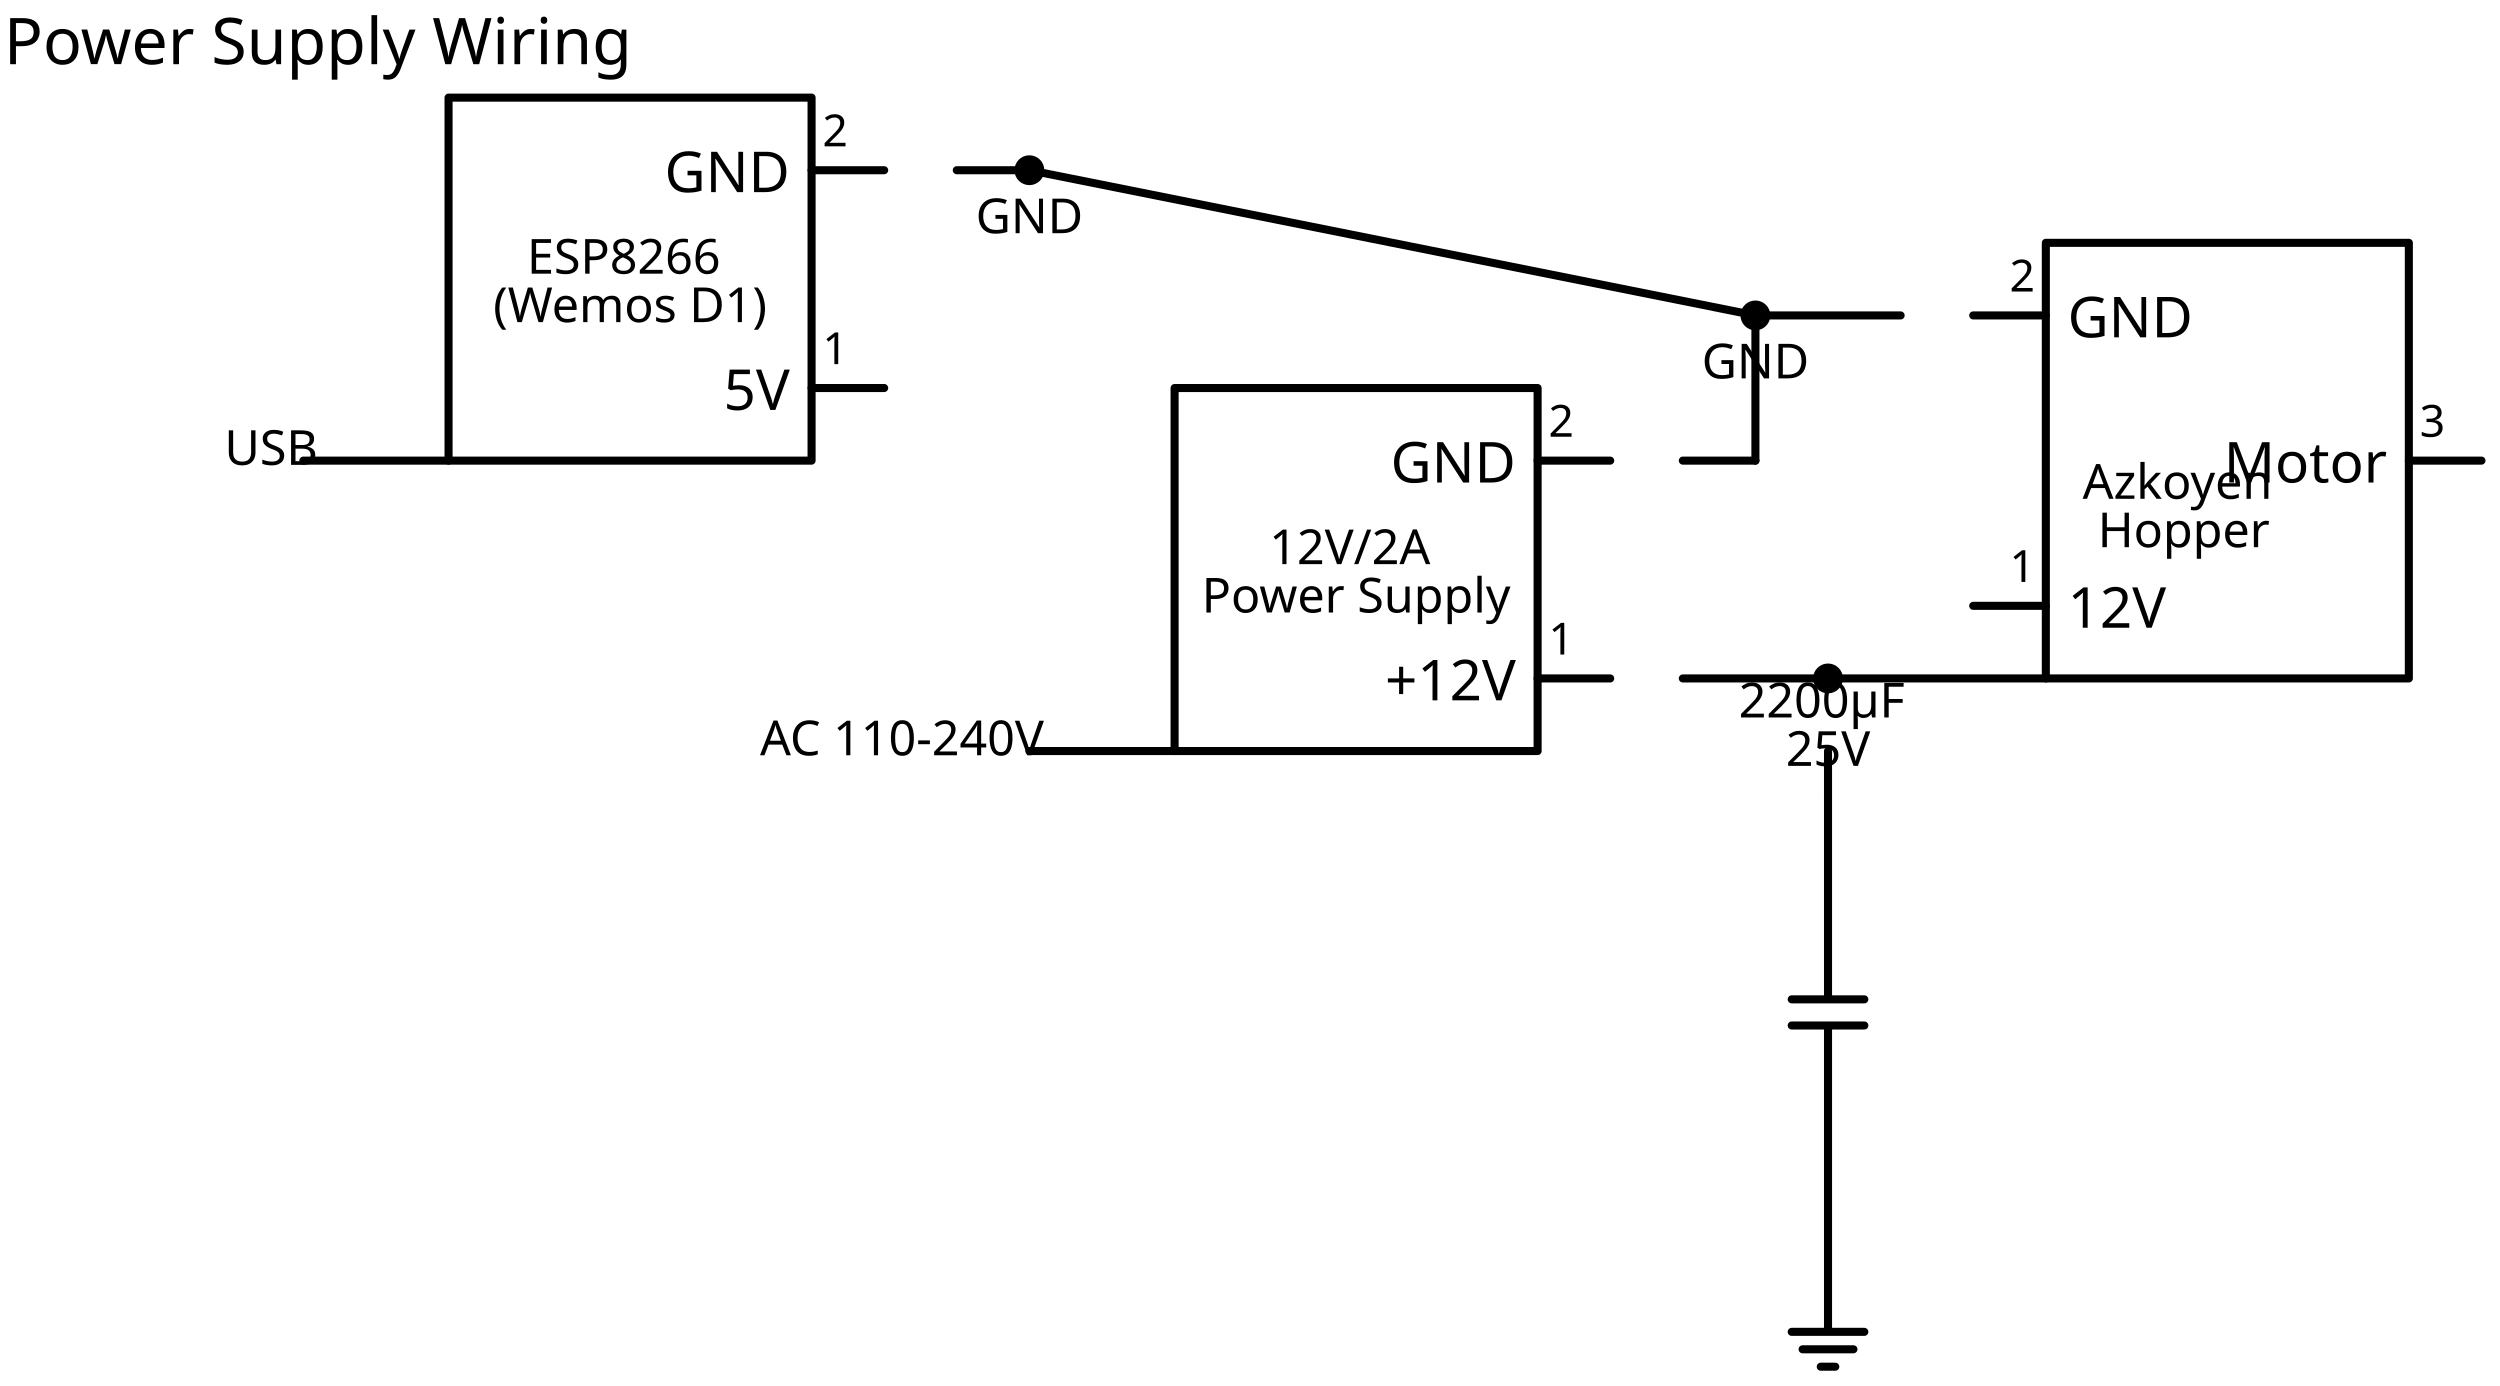
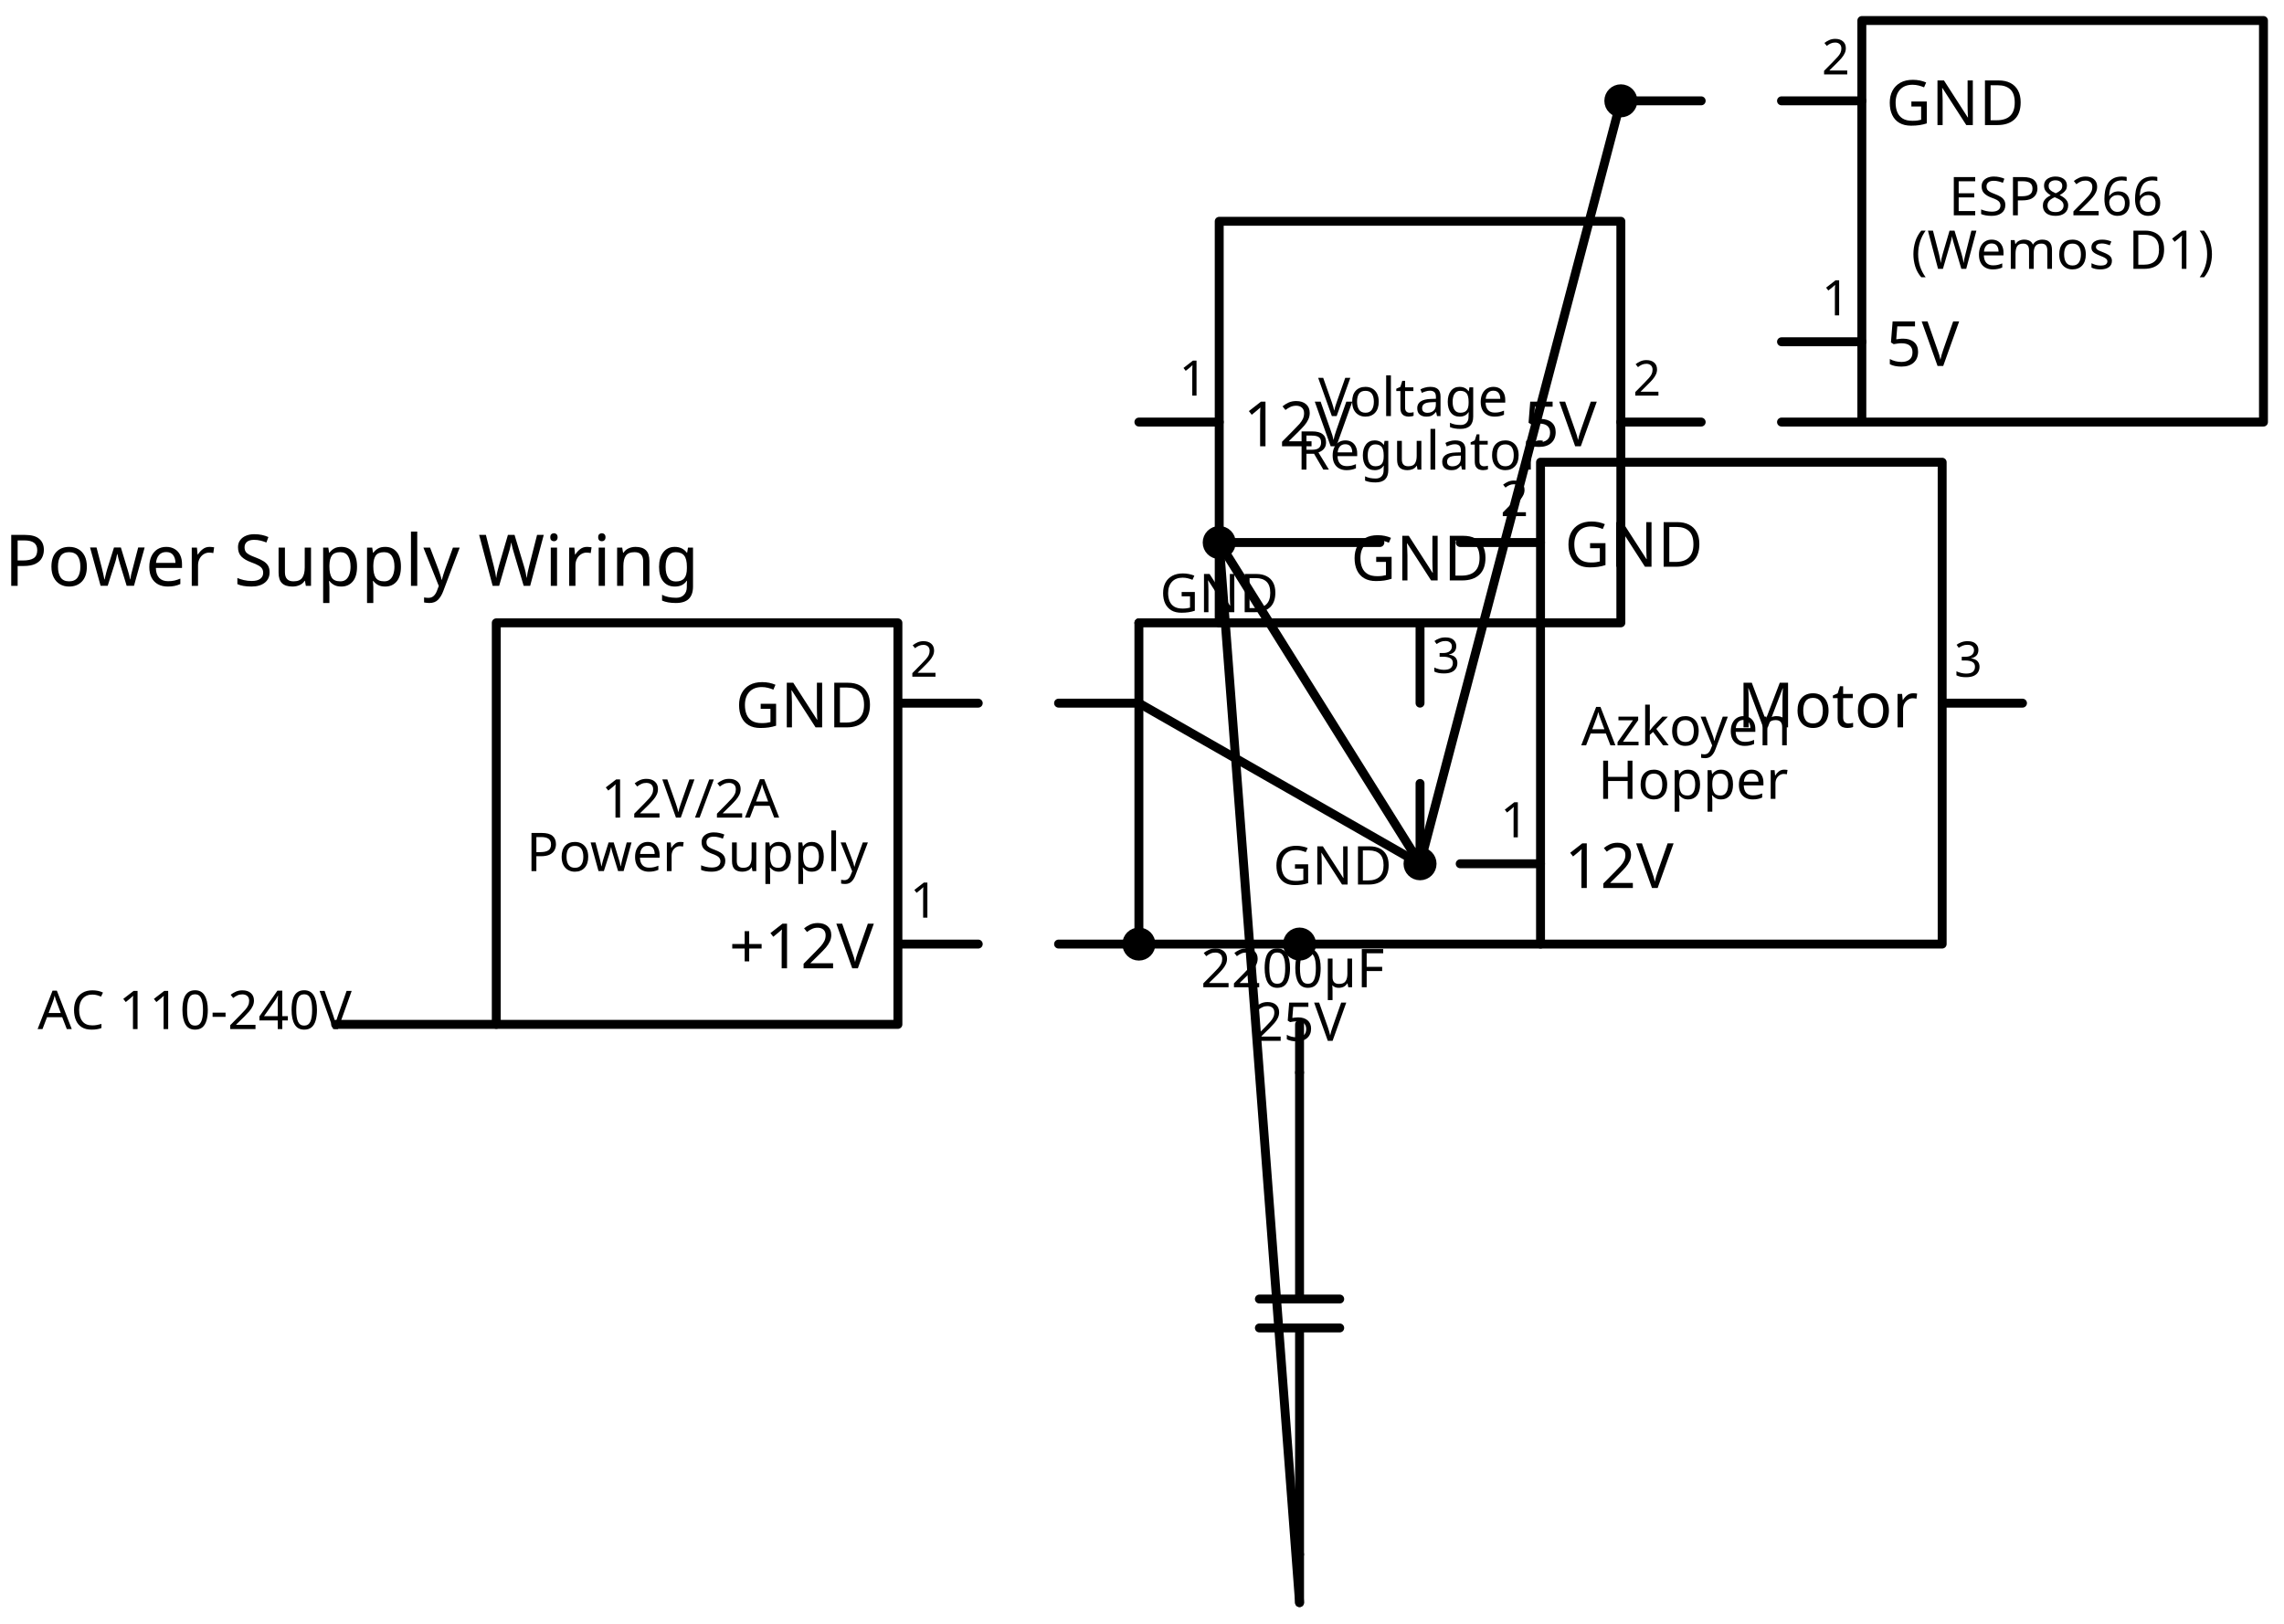
- <svg xmlns="http://www.w3.org/2000/svg" xml:lang="en" height="343.44pt" width="619.808pt" viewBox="-75.208 -24.2 619.808 343.44" style="background-color:white;">
+ <svg xmlns="http://www.w3.org/2000/svg" xml:lang="en" height="363.8pt" width="511.808pt" viewBox="-75.208 -139.6 511.808 363.8" style="background-color:white;">
  <path d="M 0.0,90.0 L 18.0,90.0 L 36.0,90.0" style="stroke:black;fill:none;stroke-width:2.0;stroke-dasharray:-;stroke-linecap:round;stroke-linejoin:round;" />
  <path d="M 36.0,90.0 L 126.0,90.0 L 126.0,-0.0 L 36.0,-0.0 L 36.0,90.0" style="stroke:black;fill:none;stroke-width:2.0;stroke-dasharray:-;stroke-linecap:round;stroke-linejoin:round;" />
  <path d="M 126.0,72.0 L 144.0,72.0" style="stroke:black;fill:none;stroke-width:2.0;stroke-dasharray:-;stroke-linecap:round;stroke-linejoin:round;" />
  <path d="M 126.0,18.0 L 144.0,18.0" style="stroke:black;fill:none;stroke-width:2.0;stroke-dasharray:-;stroke-linecap:round;stroke-linejoin:round;" />
+   <path d="M 162.0,72.0 L 171.0,72.0 L 180.0,72.0" style="stroke:black;fill:none;stroke-width:2.0;stroke-dasharray:-;stroke-linecap:round;stroke-linejoin:round;" />
+   <path d="M 180.0,72.0 L 180.0,36.0 L 180.0,-0.0" style="stroke:black;fill:none;stroke-width:2.0;stroke-dasharray:-;stroke-linecap:round;stroke-linejoin:round;" />
+   <path d="M 180.0,-0.0 L 189.0,-0.0 L 198.0,-0.0" style="stroke:black;fill:none;stroke-width:2.0;stroke-dasharray:-;stroke-linecap:round;stroke-linejoin:round;" />
+   <path d="M 198.0,-0.0 L 288.0,-0.0 L 288.0,-90.0 L 198.0,-90.0 L 198.0,-0.0" style="stroke:black;fill:none;stroke-width:2.0;stroke-dasharray:-;stroke-linecap:round;stroke-linejoin:round;" />
+   <path d="M 198.0,-45.0 L 180.0,-45.0" style="stroke:black;fill:none;stroke-width:2.0;stroke-dasharray:-;stroke-linecap:round;stroke-linejoin:round;" />
+   <path d="M 288.0,-45.0 L 306.0,-45.0" style="stroke:black;fill:none;stroke-width:2.0;stroke-dasharray:-;stroke-linecap:round;stroke-linejoin:round;" />
+   <path d="M 243.0,-0.0 L 243.0,18.0" style="stroke:black;fill:none;stroke-width:2.0;stroke-dasharray:-;stroke-linecap:round;stroke-linejoin:round;" />
+   <path d="M 324.0,-45.0 L 333.0,-45.0 L 342.0,-45.0" style="stroke:black;fill:none;stroke-width:2.0;stroke-dasharray:-;stroke-linecap:round;stroke-linejoin:round;" />
+   <path d="M 342.0,-45.0 L 432.0,-45.0 L 432.0,-135.0 L 342.0,-135.0 L 342.0,-45.0" style="stroke:black;fill:none;stroke-width:2.0;stroke-dasharray:-;stroke-linecap:round;stroke-linejoin:round;" />
+   <path d="M 342.0,-63.0 L 324.0,-63.0" style="stroke:black;fill:none;stroke-width:2.0;stroke-dasharray:-;stroke-linecap:round;stroke-linejoin:round;" />
+   <path d="M 342.0,-117.0 L 324.0,-117.0" style="stroke:black;fill:none;stroke-width:2.0;stroke-dasharray:-;stroke-linecap:round;stroke-linejoin:round;" />
+   <path d="M 306.0,-117.0 L 297.0,-117.0 L 288.0,-117.0" style="stroke:black;fill:none;stroke-width:2.0;stroke-dasharray:-;stroke-linecap:round;stroke-linejoin:round;" />
+   <path d="M 243.0,36.0 L 243.0,45.0 L 243.0,54.0" style="stroke:black;fill:none;stroke-width:2.0;stroke-dasharray:-;stroke-linecap:round;stroke-linejoin:round;" />
+   <path d="M 288.0,-117.0 L 265.5,-31.5 L 243.0,54" style="stroke:black;fill:none;stroke-width:2.0;stroke-dasharray:-;stroke-linecap:round;stroke-linejoin:round;" />
+   <path d="M 180.0,72.0 L 198.0,72.0 L 216.0,72.0" style="stroke:black;fill:none;stroke-width:2.0;stroke-dasharray:-;stroke-linecap:round;stroke-linejoin:round;" />
+   <path d="M 216.0,72.0 L 243.0,72.0 L 270.0,72.0" style="stroke:black;fill:none;stroke-width:2.0;stroke-dasharray:-;stroke-linecap:round;stroke-linejoin:round;" />
+   <path d="M 270.0,72.0 L 360.0,72.0 L 360.0,-36.0 L 270.0,-36.0 L 270.0,72.0" style="stroke:black;fill:none;stroke-width:2.0;stroke-dasharray:-;stroke-linecap:round;stroke-linejoin:round;" />
+   <path d="M 270.0,54.0 L 252.0,54.0" style="stroke:black;fill:none;stroke-width:2.0;stroke-dasharray:-;stroke-linecap:round;stroke-linejoin:round;" />
+   <path d="M 270.0,-18.0 L 252.0,-18.0" style="stroke:black;fill:none;stroke-width:2.0;stroke-dasharray:-;stroke-linecap:round;stroke-linejoin:round;" />
+   <path d="M 360.0,18.0 L 378.0,18.0" style="stroke:black;fill:none;stroke-width:2.0;stroke-dasharray:-;stroke-linecap:round;stroke-linejoin:round;" />
+   <path d="M 216.0,90.0 L 216.0,95.4 L 216.0,100.8" style="stroke:black;fill:none;stroke-width:2.0;stroke-dasharray:-;stroke-linecap:round;stroke-linejoin:round;" />
+   <path d="M 216.0,100.8 L 216.0,151.56 M 225.0,151.56 L 207.0,151.56 M 225.0,158.04 L 207.0,158.04 M 216.0,158.04 L 216,208.8" style="stroke:black;fill:none;stroke-width:2.0;stroke-dasharray:-;stroke-linecap:round;stroke-linejoin:round;" />
+   <path d="M 216,208.8 L 216,214.2 L 216,219.6" style="stroke:black;fill:none;stroke-width:2.0;stroke-dasharray:-;stroke-linecap:round;stroke-linejoin:round;" />
+   <path d="M 234.0,-18.0 L 216.0,-18 L 198.0,-18" style="stroke:black;fill:none;stroke-width:2.0;stroke-dasharray:-;stroke-linecap:round;stroke-linejoin:round;" />
+   <path d="M 216,219.6 L 207,100.8 L 198,-18" style="stroke:black;fill:none;stroke-width:2.0;stroke-dasharray:-;stroke-linecap:round;stroke-linejoin:round;" />
+   <path d="M 243.0,54.0 L 220.5,18.0 L 198.0,-18.0" style="stroke:black;fill:none;stroke-width:2.0;stroke-dasharray:-;stroke-linecap:round;stroke-linejoin:round;" />
  <path d="M 162.0,18.0 L 171.0,18.0 L 180.0,18.0" style="stroke:black;fill:none;stroke-width:2.0;stroke-dasharray:-;stroke-linecap:round;stroke-linejoin:round;" />
-   <path d="M 180.0,162.0 L 198.0,162.0 L 216.0,162.0" style="stroke:black;fill:none;stroke-width:2.0;stroke-dasharray:-;stroke-linecap:round;stroke-linejoin:round;" />
-   <path d="M 216.0,162.0 L 306.0,162.0 L 306.0,72.0 L 216.0,72.0 L 216.0,162.0" style="stroke:black;fill:none;stroke-width:2.0;stroke-dasharray:-;stroke-linecap:round;stroke-linejoin:round;" />
-   <path d="M 306.0,144.0 L 324.0,144.0" style="stroke:black;fill:none;stroke-width:2.0;stroke-dasharray:-;stroke-linecap:round;stroke-linejoin:round;" />
-   <path d="M 306.0,90.0 L 324.0,90.0" style="stroke:black;fill:none;stroke-width:2.0;stroke-dasharray:-;stroke-linecap:round;stroke-linejoin:round;" />
-   <path d="M 342.0,144.0 L 360.0,144.0 L 378.0,144.0" style="stroke:black;fill:none;stroke-width:2.0;stroke-dasharray:-;stroke-linecap:round;stroke-linejoin:round;" />
-   <path d="M 378.0,144.0 L 405.0,144.0 L 432.0,144.0" style="stroke:black;fill:none;stroke-width:2.0;stroke-dasharray:-;stroke-linecap:round;stroke-linejoin:round;" />
-   <path d="M 432.0,144.0 L 522.0,144.0 L 522.0,36.0 L 432.0,36.0 L 432.0,144.0" style="stroke:black;fill:none;stroke-width:2.0;stroke-dasharray:-;stroke-linecap:round;stroke-linejoin:round;" />
-   <path d="M 432.0,126.0 L 414.0,126.0" style="stroke:black;fill:none;stroke-width:2.0;stroke-dasharray:-;stroke-linecap:round;stroke-linejoin:round;" />
-   <path d="M 432.0,54.0 L 414.0,54.0" style="stroke:black;fill:none;stroke-width:2.0;stroke-dasharray:-;stroke-linecap:round;stroke-linejoin:round;" />
-   <path d="M 522.0,90.0 L 540.0,90.0" style="stroke:black;fill:none;stroke-width:2.0;stroke-dasharray:-;stroke-linecap:round;stroke-linejoin:round;" />
-   <path d="M 378.0,162.0 L 378.0,167.4 L 378.0,172.8" style="stroke:black;fill:none;stroke-width:2.0;stroke-dasharray:-;stroke-linecap:round;stroke-linejoin:round;" />
-   <path d="M 378.0,172.8 L 378.0,223.56 M 387.0,223.56 L 369.0,223.56 M 387.0,230.04 L 369.0,230.04 M 378.0,230.04 L 378.0,280.8" style="stroke:black;fill:none;stroke-width:2.0;stroke-dasharray:-;stroke-linecap:round;stroke-linejoin:round;" />
-   <path d="M 378.0,280.8 L 378.0,286.2 L 378.0,291.6" style="stroke:black;fill:none;stroke-width:2.0;stroke-dasharray:-;stroke-linecap:round;stroke-linejoin:round;" />
-   <path d="M 378.0,291.6 L 378.0,306.0 L 369.0,306.0 L 387.0,306.0 M 371.7,310.32 L 384.3,310.32 M 376.2,314.64 L 379.8,314.64" style="stroke:black;fill:none;stroke-width:2.0;stroke-dasharray:-;stroke-linecap:round;stroke-linejoin:round;" />
-   <path d="M 396.0,54.0 L 378.0,54.0 L 360.0,54" style="stroke:black;fill:none;stroke-width:2.0;stroke-dasharray:-;stroke-linecap:round;stroke-linejoin:round;" />
-   <path d="M 180.0,18.0 L 270.0,36 L 360.0,54" style="stroke:black;fill:none;stroke-width:2.0;stroke-dasharray:-;stroke-linecap:round;stroke-linejoin:round;" />
-   <path d="M 342.0,90.0 L 351.0,90.0 L 360.0,90.0" style="stroke:black;fill:none;stroke-width:2.0;stroke-dasharray:-;stroke-linecap:round;stroke-linejoin:round;" />
-   <path d="M 360.0,90.0 L 360.0,72.0 L 360.0,54" style="stroke:black;fill:none;stroke-width:2.0;stroke-dasharray:-;stroke-linecap:round;stroke-linejoin:round;" />
+   <path d="M 180.0,18.0 L 211.5,36 L 243.0,54" style="stroke:black;fill:none;stroke-width:2.0;stroke-dasharray:-;stroke-linecap:round;stroke-linejoin:round;" />
  <text x="3.6" y="-19.6" dominant-baseline="ideographic" fill="black" font-size="16" font-family="sans" text-anchor="middle">
    <tspan x="3.6" dy="16">Power Supply Wiring</tspan>
  </text>
  <text x="3.6" y="74.4" dominant-baseline="central" fill="black" font-size="12" font-family="sans" text-anchor="end">
-     <tspan x="3.6" dy="12">USB</tspan>
+     <tspan x="3.6" dy="12">AC 110-240V</tspan>
  </text>
  <text x="128.7" y="58.3" dominant-baseline="ideographic" fill="black" font-size="11" font-family="sans" text-anchor="start">
    <tspan x="128.7" dy="11">1</tspan>
  </text>
  <text x="120.6" y="58.0" dominant-baseline="central" fill="black" font-size="14" font-family="sans" text-anchor="end">
-     <tspan x="120.6" dy="14">5V</tspan>
+     <tspan x="120.6" dy="14">+12V</tspan>
  </text>
  <text x="128.7" y="4.3" dominant-baseline="ideographic" fill="black" font-size="11" font-family="sans" text-anchor="start">
    <tspan x="128.7" dy="11">2</tspan>
  </text>
  <text x="120.6" y="4.0" dominant-baseline="central" fill="black" font-size="14" font-family="sans" text-anchor="end">
    <tspan x="120.6" dy="14">GND</tspan>
  </text>
  <text x="81.0" y="27.0" dominant-baseline="central" fill="black" font-size="12" font-family="sans" text-anchor="middle">
-     <tspan x="81.0" dy="12">ESP8266</tspan>
-     <tspan x="81.0" dy="12">(Wemos D1)</tspan>
+     <tspan x="81.0" dy="12">12V/2A</tspan>
+     <tspan x="81.0" dy="12">Power Supply</tspan>
  </text>
-   <text x="183.6" y="146.4" dominant-baseline="central" fill="black" font-size="12" font-family="sans" text-anchor="end">
-     <tspan x="183.6" dy="12">AC 110-240V</tspan>
+   <text x="195.3" y="-58.7" dominant-baseline="ideographic" fill="black" font-size="11" font-family="sans" text-anchor="end">
+     <tspan x="195.3" dy="11">1</tspan>
  </text>
-   <text x="308.7" y="130.3" dominant-baseline="ideographic" fill="black" font-size="11" font-family="sans" text-anchor="start">
-     <tspan x="308.7" dy="11">1</tspan>
+   <text x="203.4" y="-59.0" dominant-baseline="central" fill="black" font-size="14" font-family="sans" text-anchor="start">
+     <tspan x="203.4" dy="14">12V</tspan>
  </text>
-   <text x="300.6" y="130.0" dominant-baseline="central" fill="black" font-size="14" font-family="sans" text-anchor="end">
-     <tspan x="300.6" dy="14">+12V</tspan>
+   <text x="290.7" y="-58.7" dominant-baseline="ideographic" fill="black" font-size="11" font-family="sans" text-anchor="start">
+     <tspan x="290.7" dy="11">2</tspan>
  </text>
-   <text x="308.7" y="76.3" dominant-baseline="ideographic" fill="black" font-size="11" font-family="sans" text-anchor="start">
-     <tspan x="308.7" dy="11">2</tspan>
+   <text x="282.6" y="-59.0" dominant-baseline="central" fill="black" font-size="14" font-family="sans" text-anchor="end">
+     <tspan x="282.6" dy="14">5V</tspan>
  </text>
-   <text x="300.6" y="76.0" dominant-baseline="central" fill="black" font-size="14" font-family="sans" text-anchor="end">
-     <tspan x="300.6" dy="14">GND</tspan>
+   <text x="245.7" y="-8.3" dominant-baseline="hanging" fill="black" font-size="11" font-family="sans" text-anchor="start">
+     <tspan x="245.7" dy="11">3</tspan>
  </text>
-   <text x="261.0" y="99.0" dominant-baseline="central" fill="black" font-size="12" font-family="sans" text-anchor="middle">
-     <tspan x="261.0" dy="12">12V/2A</tspan>
-     <tspan x="261.0" dy="12">Power Supply</tspan>
+   <text x="243.0" y="-19.4" dominant-baseline="ideographic" fill="black" font-size="14" font-family="sans" text-anchor="middle">
+     <tspan x="243.0" dy="14">GND</tspan>
  </text>
-   <text x="429.3" y="112.3" dominant-baseline="ideographic" fill="black" font-size="11" font-family="sans" text-anchor="end">
-     <tspan x="429.3" dy="11">1</tspan>
+   <text x="243.0" y="-63.0" dominant-baseline="central" fill="black" font-size="12" font-family="sans" text-anchor="middle">
+     <tspan x="243.0" dy="12">Voltage</tspan>
+     <tspan x="243.0" dy="12">Regulator</tspan>
  </text>
-   <text x="437.4" y="112.0" dominant-baseline="central" fill="black" font-size="14" font-family="sans" text-anchor="start">
-     <tspan x="437.4" dy="14">12V</tspan>
+   <text x="339.3" y="-76.7" dominant-baseline="ideographic" fill="black" font-size="11" font-family="sans" text-anchor="end">
+     <tspan x="339.3" dy="11">1</tspan>
  </text>
-   <text x="429.3" y="40.3" dominant-baseline="ideographic" fill="black" font-size="11" font-family="sans" text-anchor="end">
-     <tspan x="429.3" dy="11">2</tspan>
+   <text x="347.4" y="-77.0" dominant-baseline="central" fill="black" font-size="14" font-family="sans" text-anchor="start">
+     <tspan x="347.4" dy="14">5V</tspan>
  </text>
-   <text x="437.4" y="40.0" dominant-baseline="central" fill="black" font-size="14" font-family="sans" text-anchor="start">
-     <tspan x="437.4" dy="14">GND</tspan>
+   <text x="339.3" y="-130.7" dominant-baseline="ideographic" fill="black" font-size="11" font-family="sans" text-anchor="end">
+     <tspan x="339.3" dy="11">2</tspan>
  </text>
-   <text x="524.7" y="76.3" dominant-baseline="ideographic" fill="black" font-size="11" font-family="sans" text-anchor="start">
-     <tspan x="524.7" dy="11">3</tspan>
+   <text x="347.4" y="-131.0" dominant-baseline="central" fill="black" font-size="14" font-family="sans" text-anchor="start">
+     <tspan x="347.4" dy="14">GND</tspan>
  </text>
-   <text x="516.6" y="76.0" dominant-baseline="central" fill="black" font-size="14" font-family="sans" text-anchor="end">
-     <tspan x="516.6" dy="14">Motor</tspan>
+   <text x="387.0" y="-108.0" dominant-baseline="central" fill="black" font-size="12" font-family="sans" text-anchor="middle">
+     <tspan x="387.0" dy="12">ESP8266</tspan>
+     <tspan x="387.0" dy="12">(Wemos D1)</tspan>
  </text>
-   <text x="466.2" y="82.8" dominant-baseline="central" fill="black" font-size="12" font-family="sans" text-anchor="middle">
-     <tspan x="466.2" dy="12">Azkoyen</tspan>
-     <tspan x="466.2" dy="12">Hopper</tspan>
+   <text x="267.3" y="40.3" dominant-baseline="ideographic" fill="black" font-size="11" font-family="sans" text-anchor="end">
+     <tspan x="267.3" dy="11">1</tspan>
  </text>
-   <text x="378.0" y="145.2" dominant-baseline="ideographic" fill="black" font-size="12" font-family="sans" text-anchor="middle">
-     <tspan x="378.0" dy="12">2200µF</tspan>
-     <tspan x="378.0" dy="12">25V</tspan>
+   <text x="275.4" y="40.0" dominant-baseline="central" fill="black" font-size="14" font-family="sans" text-anchor="start">
+     <tspan x="275.4" dy="14">12V</tspan>
  </text>
-   <circle cx="180.0" cy="18.0" r="2.7" style="stroke:black;fill:black;stroke-width:2.0;stroke-dasharray:-;" />
-   <text x="180.0" y="12.3" dominant-baseline="hanging" fill="black" font-size="12" font-family="sans" text-anchor="middle">
-     <tspan x="180.0" dy="12">GND</tspan>
+   <text x="267.3" y="-31.7" dominant-baseline="ideographic" fill="black" font-size="11" font-family="sans" text-anchor="end">
+     <tspan x="267.3" dy="11">2</tspan>
  </text>
-   <circle cx="378.0" cy="144.0" r="2.7" style="stroke:black;fill:black;stroke-width:2.0;stroke-dasharray:-;" />
-   <circle cx="360.0" cy="54" r="2.7" style="stroke:black;fill:black;stroke-width:2.0;stroke-dasharray:-;" />
-   <text x="360.0" y="48.3" dominant-baseline="hanging" fill="black" font-size="12" font-family="sans" text-anchor="middle">
-     <tspan x="360.0" dy="12">GND</tspan>
+   <text x="275.4" y="-32.0" dominant-baseline="central" fill="black" font-size="14" font-family="sans" text-anchor="start">
+     <tspan x="275.4" dy="14">GND</tspan>
+   </text>
+   <text x="362.7" y="4.3" dominant-baseline="ideographic" fill="black" font-size="11" font-family="sans" text-anchor="start">
+     <tspan x="362.7" dy="11">3</tspan>
+   </text>
+   <text x="354.6" y="4.0" dominant-baseline="central" fill="black" font-size="14" font-family="sans" text-anchor="end">
+     <tspan x="354.6" dy="14">Motor</tspan>
+   </text>
+   <text x="304.2" y="10.8" dominant-baseline="central" fill="black" font-size="12" font-family="sans" text-anchor="middle">
+     <tspan x="304.2" dy="12">Azkoyen</tspan>
+     <tspan x="304.2" dy="12">Hopper</tspan>
+   </text>
+   <text x="216.0" y="73.2" dominant-baseline="ideographic" fill="black" font-size="12" font-family="sans" text-anchor="middle">
+     <tspan x="216.0" dy="12">2200µF</tspan>
+     <tspan x="216.0" dy="12">25V</tspan>
+   </text>
+   <circle cx="180.0" cy="72.0" r="2.7" style="stroke:black;fill:black;stroke-width:2.0;stroke-dasharray:-;" />
+   <circle cx="288.0" cy="-117.0" r="2.7" style="stroke:black;fill:black;stroke-width:2.0;stroke-dasharray:-;" />
+   <circle cx="243.0" cy="54.0" r="2.7" style="stroke:black;fill:black;stroke-width:2.0;stroke-dasharray:-;" />
+   <text x="236.7" y="42.0" dominant-baseline="central" fill="black" font-size="12" font-family="sans" text-anchor="end">
+     <tspan x="236.7" dy="12">GND</tspan>
+   </text>
+   <circle cx="216.0" cy="72.0" r="2.7" style="stroke:black;fill:black;stroke-width:2.0;stroke-dasharray:-;" />
+   <circle cx="198.0" cy="-18" r="2.7" style="stroke:black;fill:black;stroke-width:2.0;stroke-dasharray:-;" />
+   <text x="198.0" y="-23.7" dominant-baseline="hanging" fill="black" font-size="12" font-family="sans" text-anchor="middle">
+     <tspan x="198.0" dy="12">GND</tspan>
  </text>
</svg>
